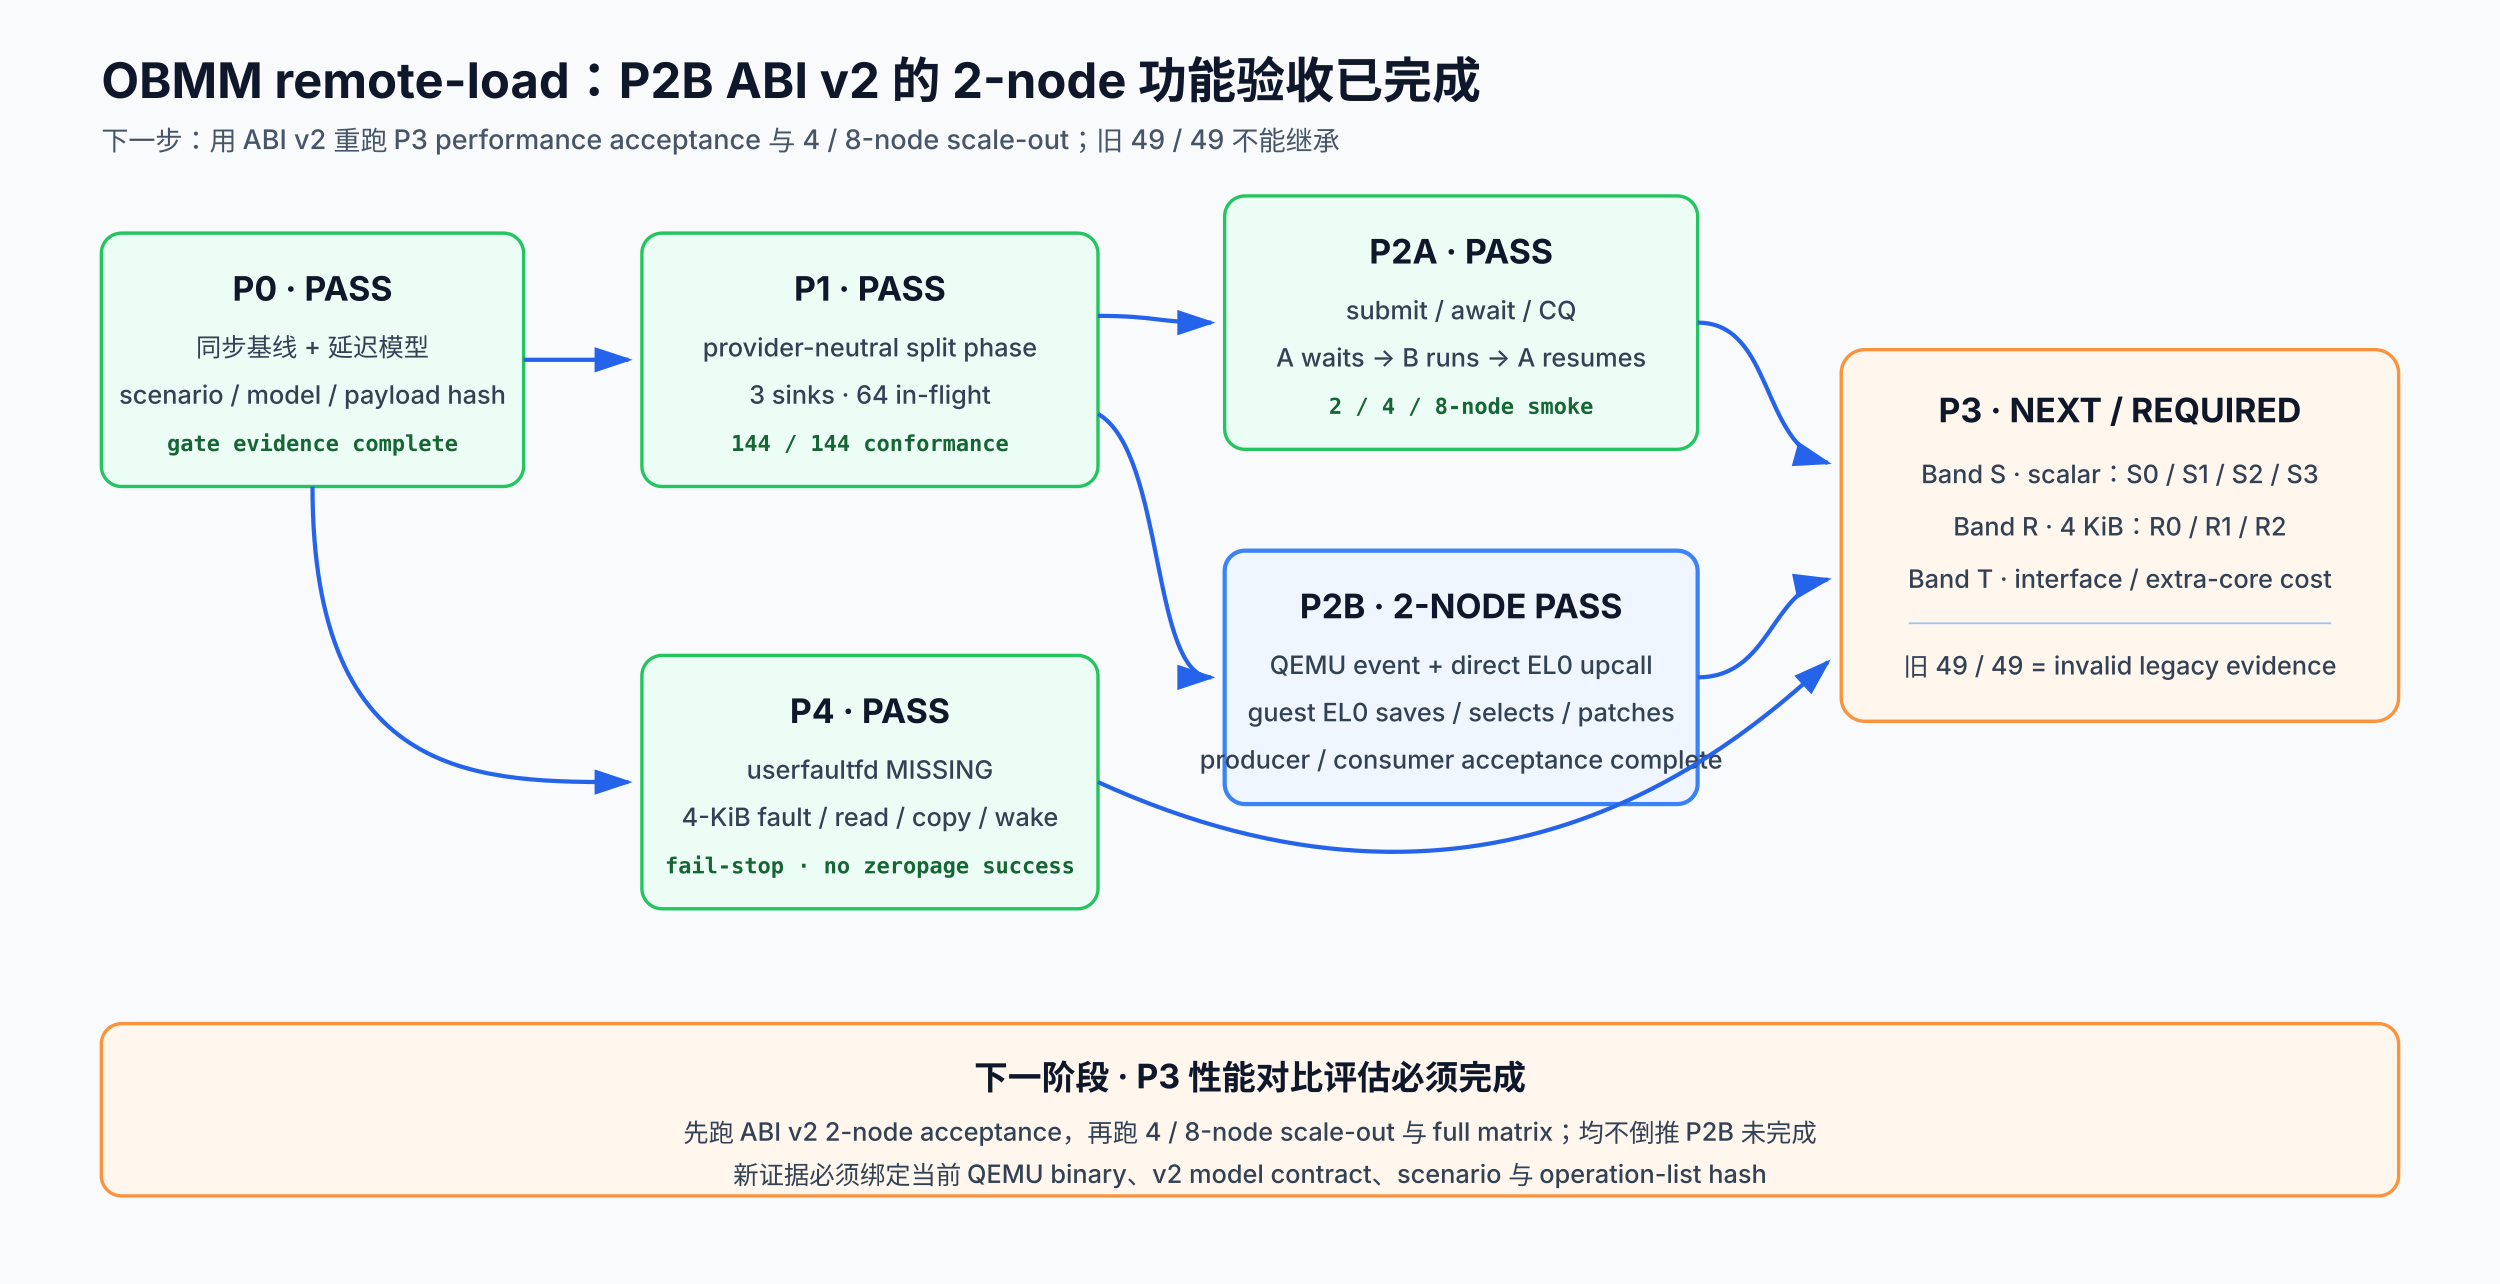
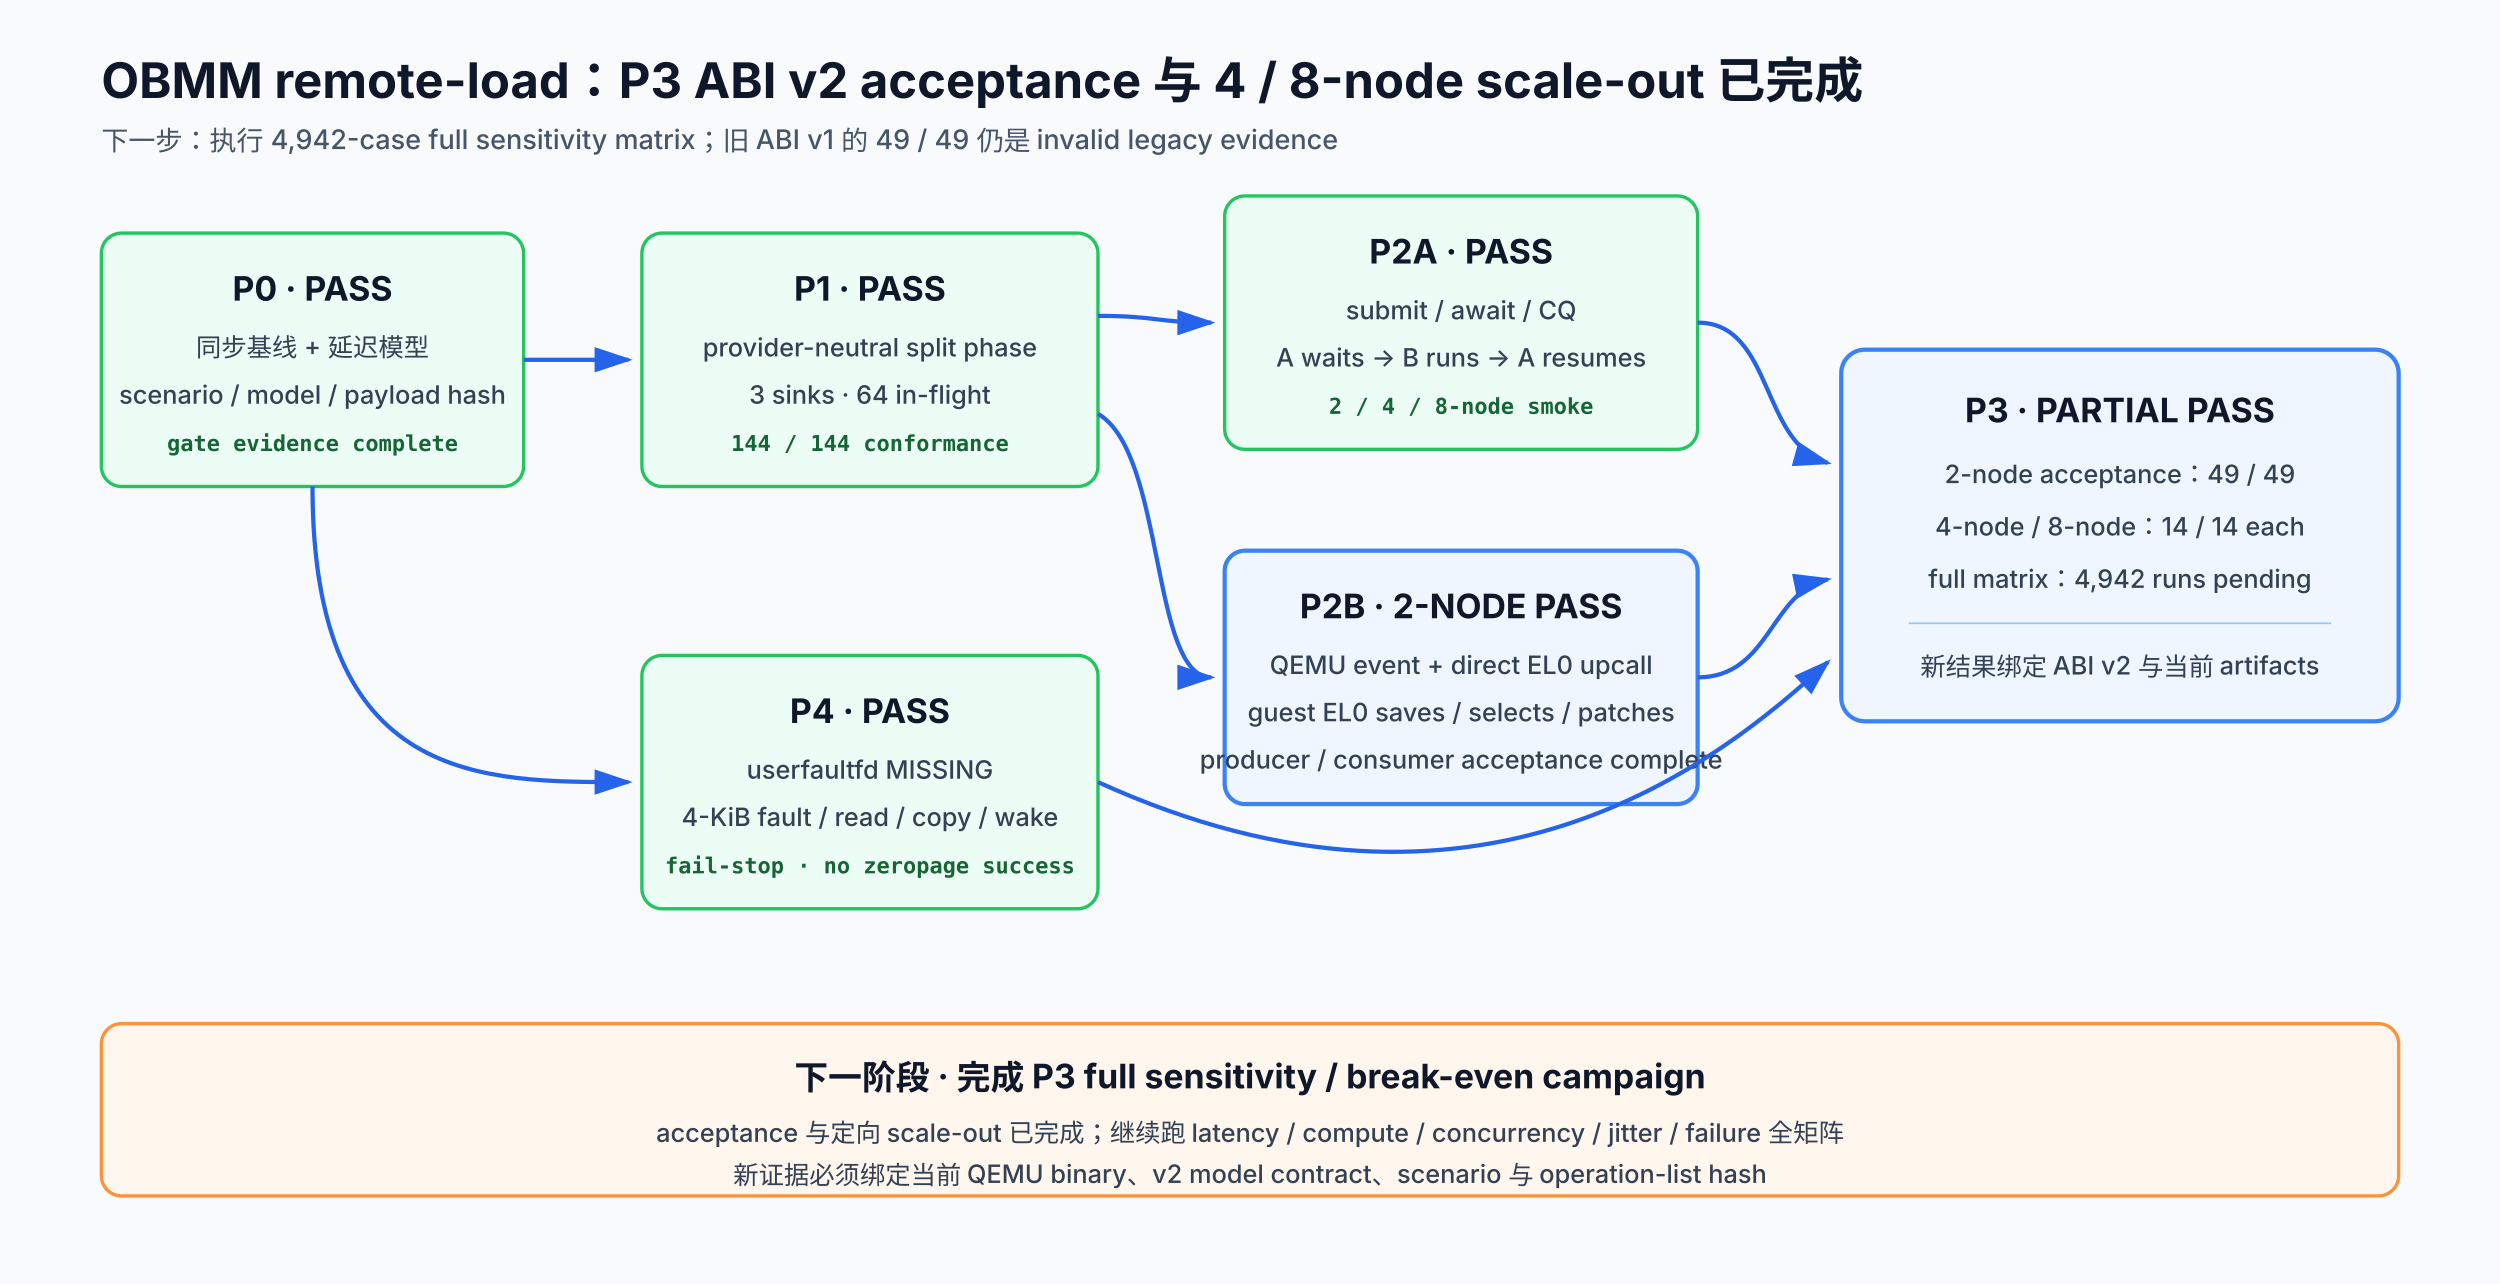
<svg xmlns="http://www.w3.org/2000/svg" width="1480" height="760" viewBox="0 0 1480 760" role="img" aria-labelledby="title desc">
  <defs>
    <marker id="arrow" markerWidth="10" markerHeight="10" refX="8" refY="3" orient="auto" markerUnits="strokeWidth">
      <path d="M0,0 L0,6 L9,3 z" fill="#2563eb" />
    </marker>
    <style>
      .title { font: 700 29px -apple-system, BlinkMacSystemFont, "Segoe UI", sans-serif; fill: #0f172a; }
      .subtitle { font: 500 16px -apple-system, BlinkMacSystemFont, "Segoe UI", sans-serif; fill: #475569; }
      .head { font: 700 20px -apple-system, BlinkMacSystemFont, "Segoe UI", sans-serif; fill: #0f172a; }
      .body { font: 500 15px -apple-system, BlinkMacSystemFont, "Segoe UI", sans-serif; fill: #334155; }
      .mono { font: 600 13px ui-monospace, SFMono-Regular, Menlo, monospace; fill: #166534; }
      .pass { fill: #ecfdf5; stroke: #22c55e; stroke-width: 2; }
      .accept { fill: #eff6ff; stroke: #3b82f6; stroke-width: 2.5; }
      .pending { fill: #fff7ed; stroke: #fb923c; stroke-width: 2; }
      .flow { stroke: #2563eb; stroke-width: 2.5; fill: none; marker-end: url(#arrow); }
    </style>
  </defs>
  <rect width="1480" height="760" fill="#f8fafc" />
-   <text x="60" y="58" class="title">OBMM remote-load：P2B ABI v2 的 2-node 功能验收已完成</text>
-   <text x="60" y="89" class="subtitle">下一步：用 ABI v2 重跑 P3 performance acceptance 与 4 / 8-node scale-out；旧 49 / 49 不能继承</text>
+   <text x="60" y="58" class="title">OBMM remote-load：P3 ABI v2 acceptance 与 4 / 8-node scale-out 已完成</text>
+   <text x="60" y="89" class="subtitle">下一步：执行 4,942-case full sensitivity matrix；旧 ABI v1 的 49 / 49 仍是 invalid legacy evidence</text>
  <rect x="60" y="138" width="250" height="150" rx="12" class="pass" />
  <text x="185" y="178" text-anchor="middle" class="head">P0 · PASS</text>
  <text x="185" y="211" text-anchor="middle" class="body">同步基线 + 延迟模型</text>
  <text x="185" y="239" text-anchor="middle" class="body">scenario / model / payload hash</text>
  <text x="185" y="267" text-anchor="middle" class="mono">gate evidence complete</text>
  <rect x="380" y="138" width="270" height="150" rx="12" class="pass" />
  <text x="515" y="178" text-anchor="middle" class="head">P1 · PASS</text>
  <text x="515" y="211" text-anchor="middle" class="body">provider-neutral split phase</text>
  <text x="515" y="239" text-anchor="middle" class="body">3 sinks · 64 in-flight</text>
  <text x="515" y="267" text-anchor="middle" class="mono">144 / 144 conformance</text>
  <path d="M310 213 H372" class="flow" />
  <rect x="725" y="116" width="280" height="150" rx="12" class="pass" />
  <text x="865" y="156" text-anchor="middle" class="head">P2A · PASS</text>
  <text x="865" y="189" text-anchor="middle" class="body">submit / await / CQ</text>
  <text x="865" y="217" text-anchor="middle" class="body">A waits → B runs → A resumes</text>
  <text x="865" y="245" text-anchor="middle" class="mono">2 / 4 / 8-node smoke</text>
  <rect x="725" y="326" width="280" height="150" rx="12" class="accept" />
  <text x="865" y="366" text-anchor="middle" class="head">P2B · 2-NODE PASS</text>
  <text x="865" y="399" text-anchor="middle" class="body">QEMU event + direct EL0 upcall</text>
  <text x="865" y="427" text-anchor="middle" class="body">guest EL0 saves / selects / patches</text>
  <text x="865" y="455" text-anchor="middle" class="body">producer / consumer acceptance complete</text>
  <path d="M650 187 C685 187 685 191 717 191" class="flow" />
  <path d="M650 245 C690 268 681 401 717 401" class="flow" />
  <rect x="380" y="388" width="270" height="150" rx="12" class="pass" />
  <text x="515" y="428" text-anchor="middle" class="head">P4 · PASS</text>
  <text x="515" y="461" text-anchor="middle" class="body">userfaultfd MISSING</text>
  <text x="515" y="489" text-anchor="middle" class="body">4-KiB fault / read / copy / wake</text>
  <text x="515" y="517" text-anchor="middle" class="mono">fail-stop · no zeropage success</text>
  <path d="M185 288 C185 465 285 463 372 463" class="flow" />
-   <rect x="1090" y="207" width="330" height="220" rx="14" class="pending" />
-   <text x="1255" y="250" text-anchor="middle" class="head">P3 · NEXT / REQUIRED</text>
-   <text x="1255" y="286" text-anchor="middle" class="body">Band S · scalar：S0 / S1 / S2 / S3</text>
-   <text x="1255" y="317" text-anchor="middle" class="body">Band R · 4 KiB：R0 / R1 / R2</text>
-   <text x="1255" y="348" text-anchor="middle" class="body">Band T · interface / extra-core cost</text>
+   <rect x="1090" y="207" width="330" height="220" rx="14" class="accept" />
+   <text x="1255" y="250" text-anchor="middle" class="head">P3 · PARTIAL PASS</text>
+   <text x="1255" y="286" text-anchor="middle" class="body">2-node acceptance：49 / 49</text>
+   <text x="1255" y="317" text-anchor="middle" class="body">4-node / 8-node：14 / 14 each</text>
+   <text x="1255" y="348" text-anchor="middle" class="body">full matrix：4,942 runs pending</text>
  <line x1="1130" y1="369" x2="1380" y2="369" stroke="#93c5fd" />
-   <text x="1255" y="400" text-anchor="middle" class="body">旧 49 / 49 = invalid legacy evidence</text>
+   <text x="1255" y="400" text-anchor="middle" class="body">新结果绑定 ABI v2 与当前 artifacts</text>
  <path d="M1005 191 C1050 191 1042 263 1082 274" class="flow" />
  <path d="M1005 401 C1048 401 1048 350 1082 343" class="flow" />
  <path d="M650 463 C876 566 1018 451 1082 392" class="flow" />
  <rect x="60" y="606" width="1360" height="102" rx="12" class="pending" />
-   <text x="740" y="645" text-anchor="middle" class="head">下一阶段 · P3 性能对比评估必须完成</text>
-   <text x="740" y="676" text-anchor="middle" class="body">先跑 ABI v2 2-node acceptance，再跑 4 / 8-node scale-out 与 full matrix；均不倒推 P2B 未完成</text>
+   <text x="740" y="645" text-anchor="middle" class="head">下一阶段 · 完成 P3 full sensitivity / break-even campaign</text>
+   <text x="740" y="676" text-anchor="middle" class="body">acceptance 与定向 scale-out 已完成；继续跑 latency / compute / concurrency / jitter / failure 全矩阵</text>
  <text x="740" y="701" text-anchor="middle" class="body">新证据必须绑定当前 QEMU binary、v2 model contract、scenario 与 operation-list hash</text>
</svg>
